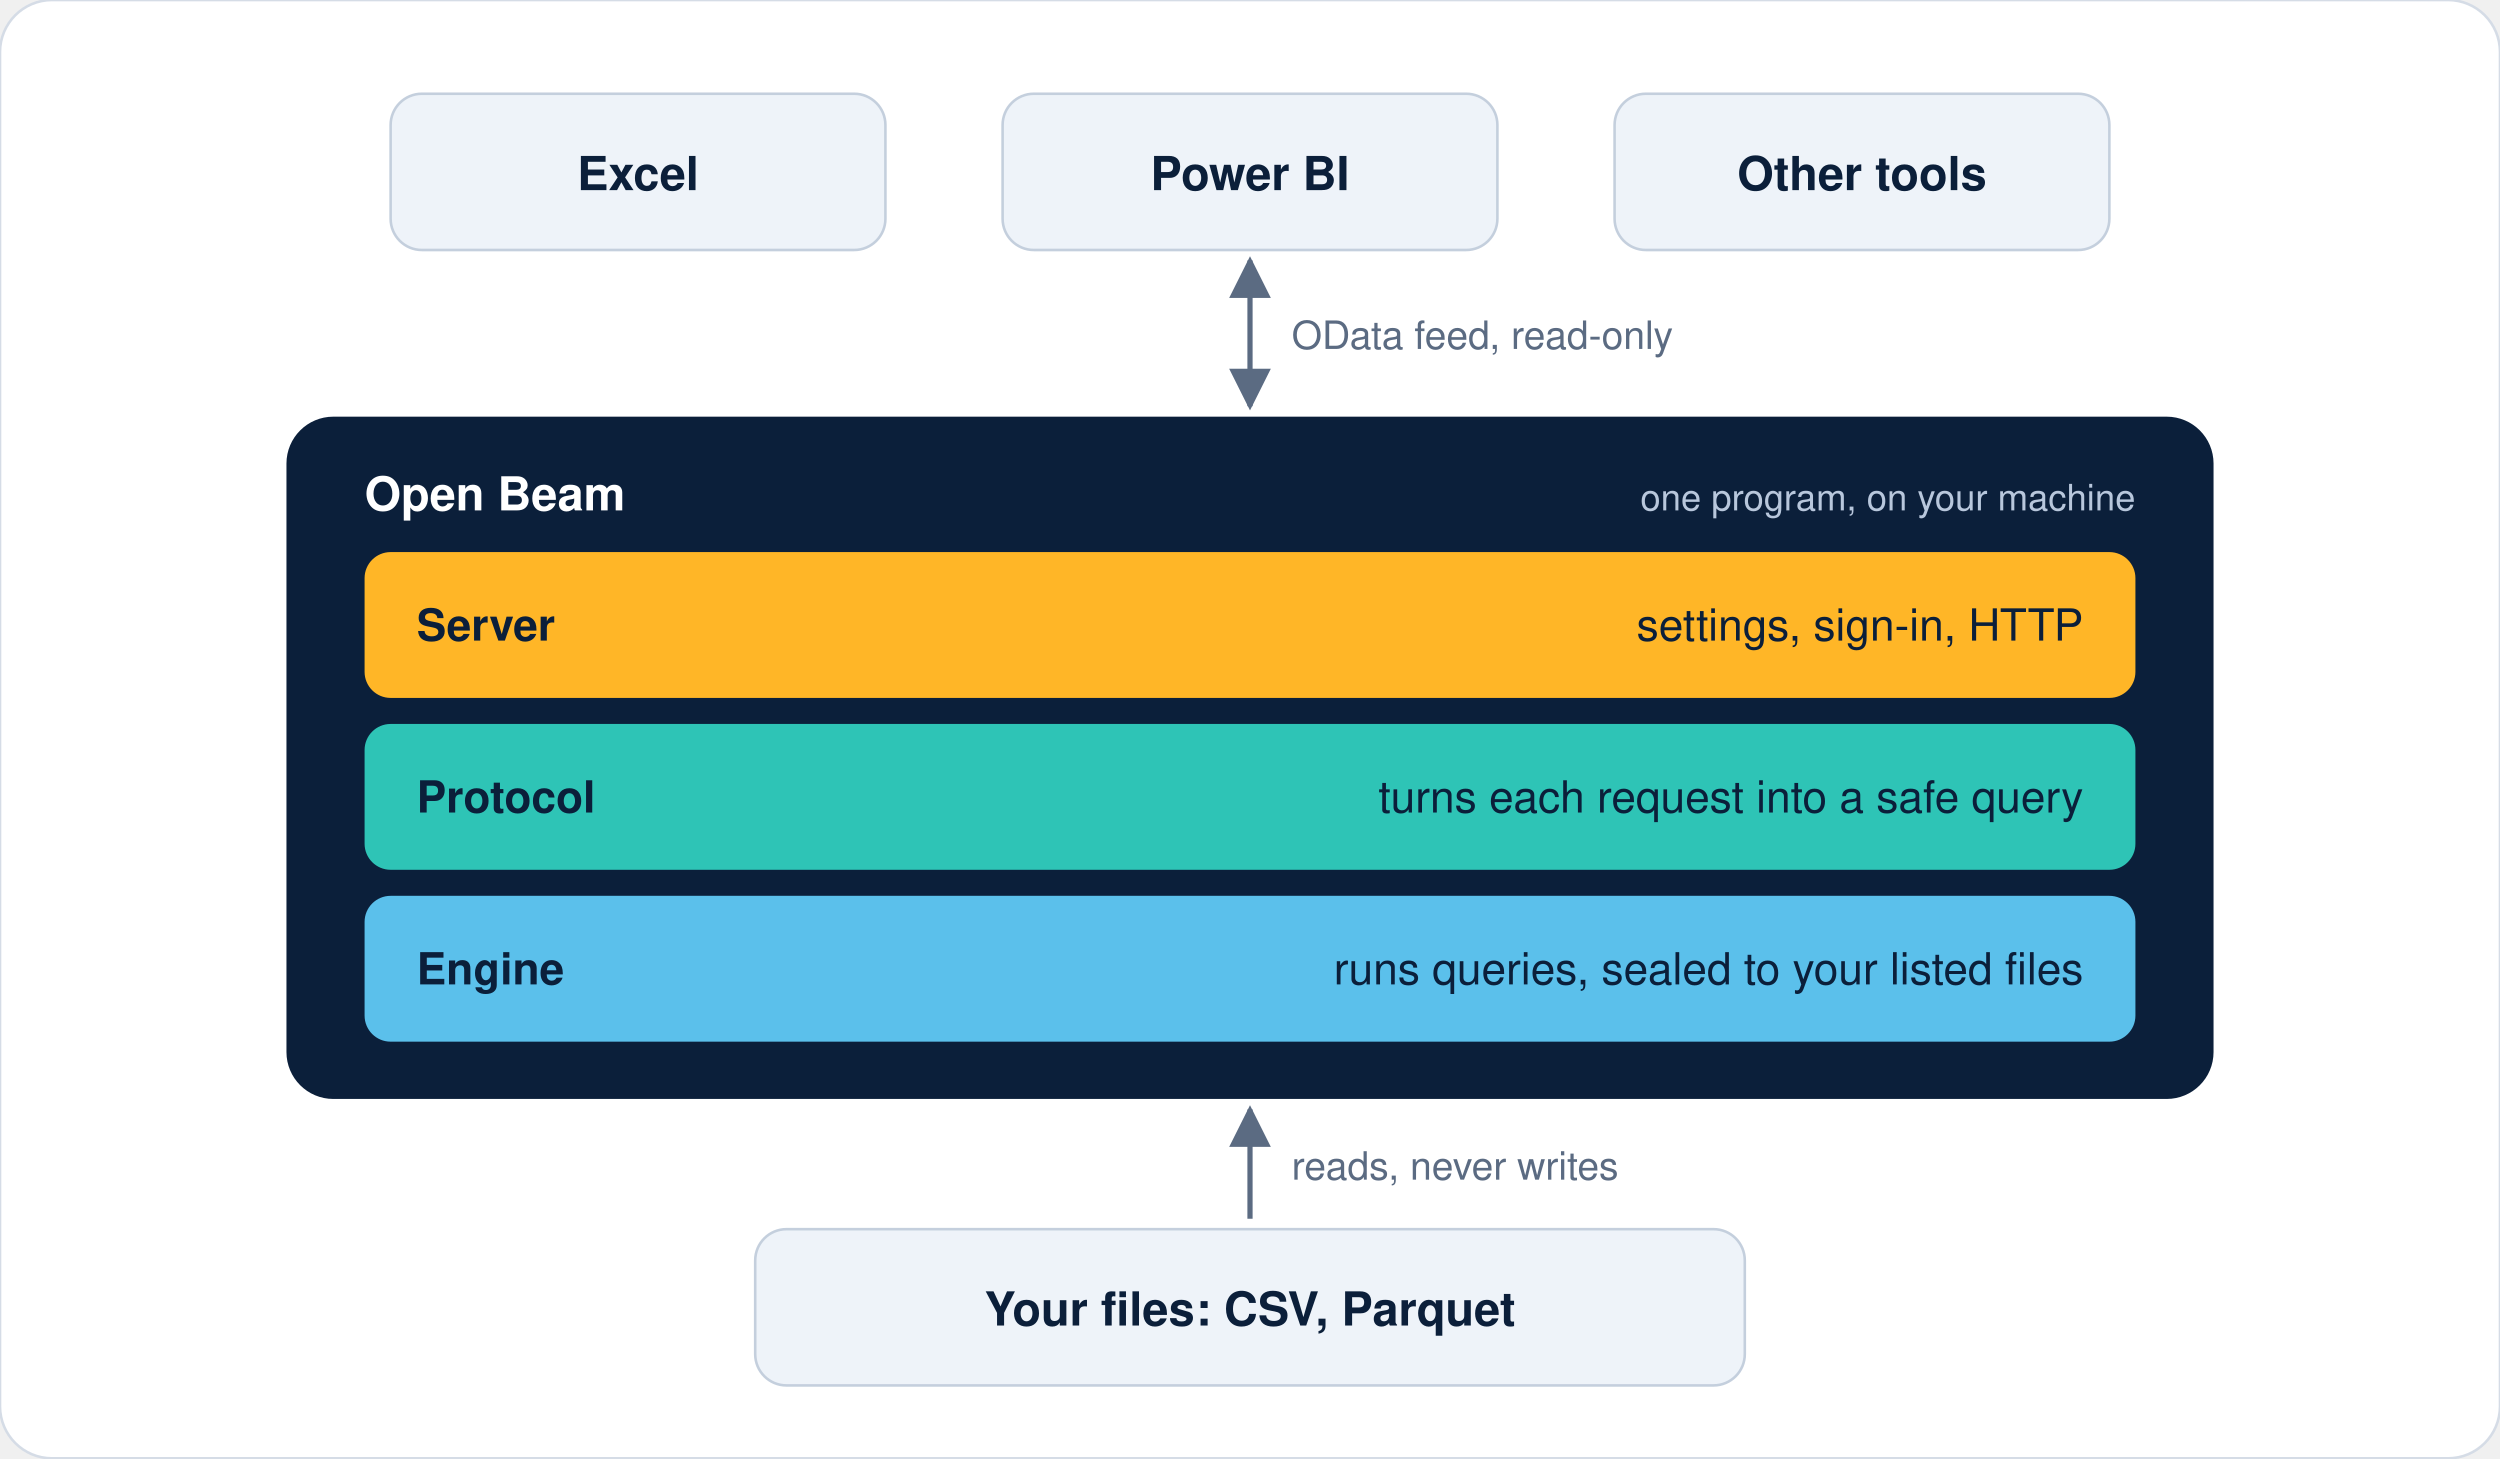
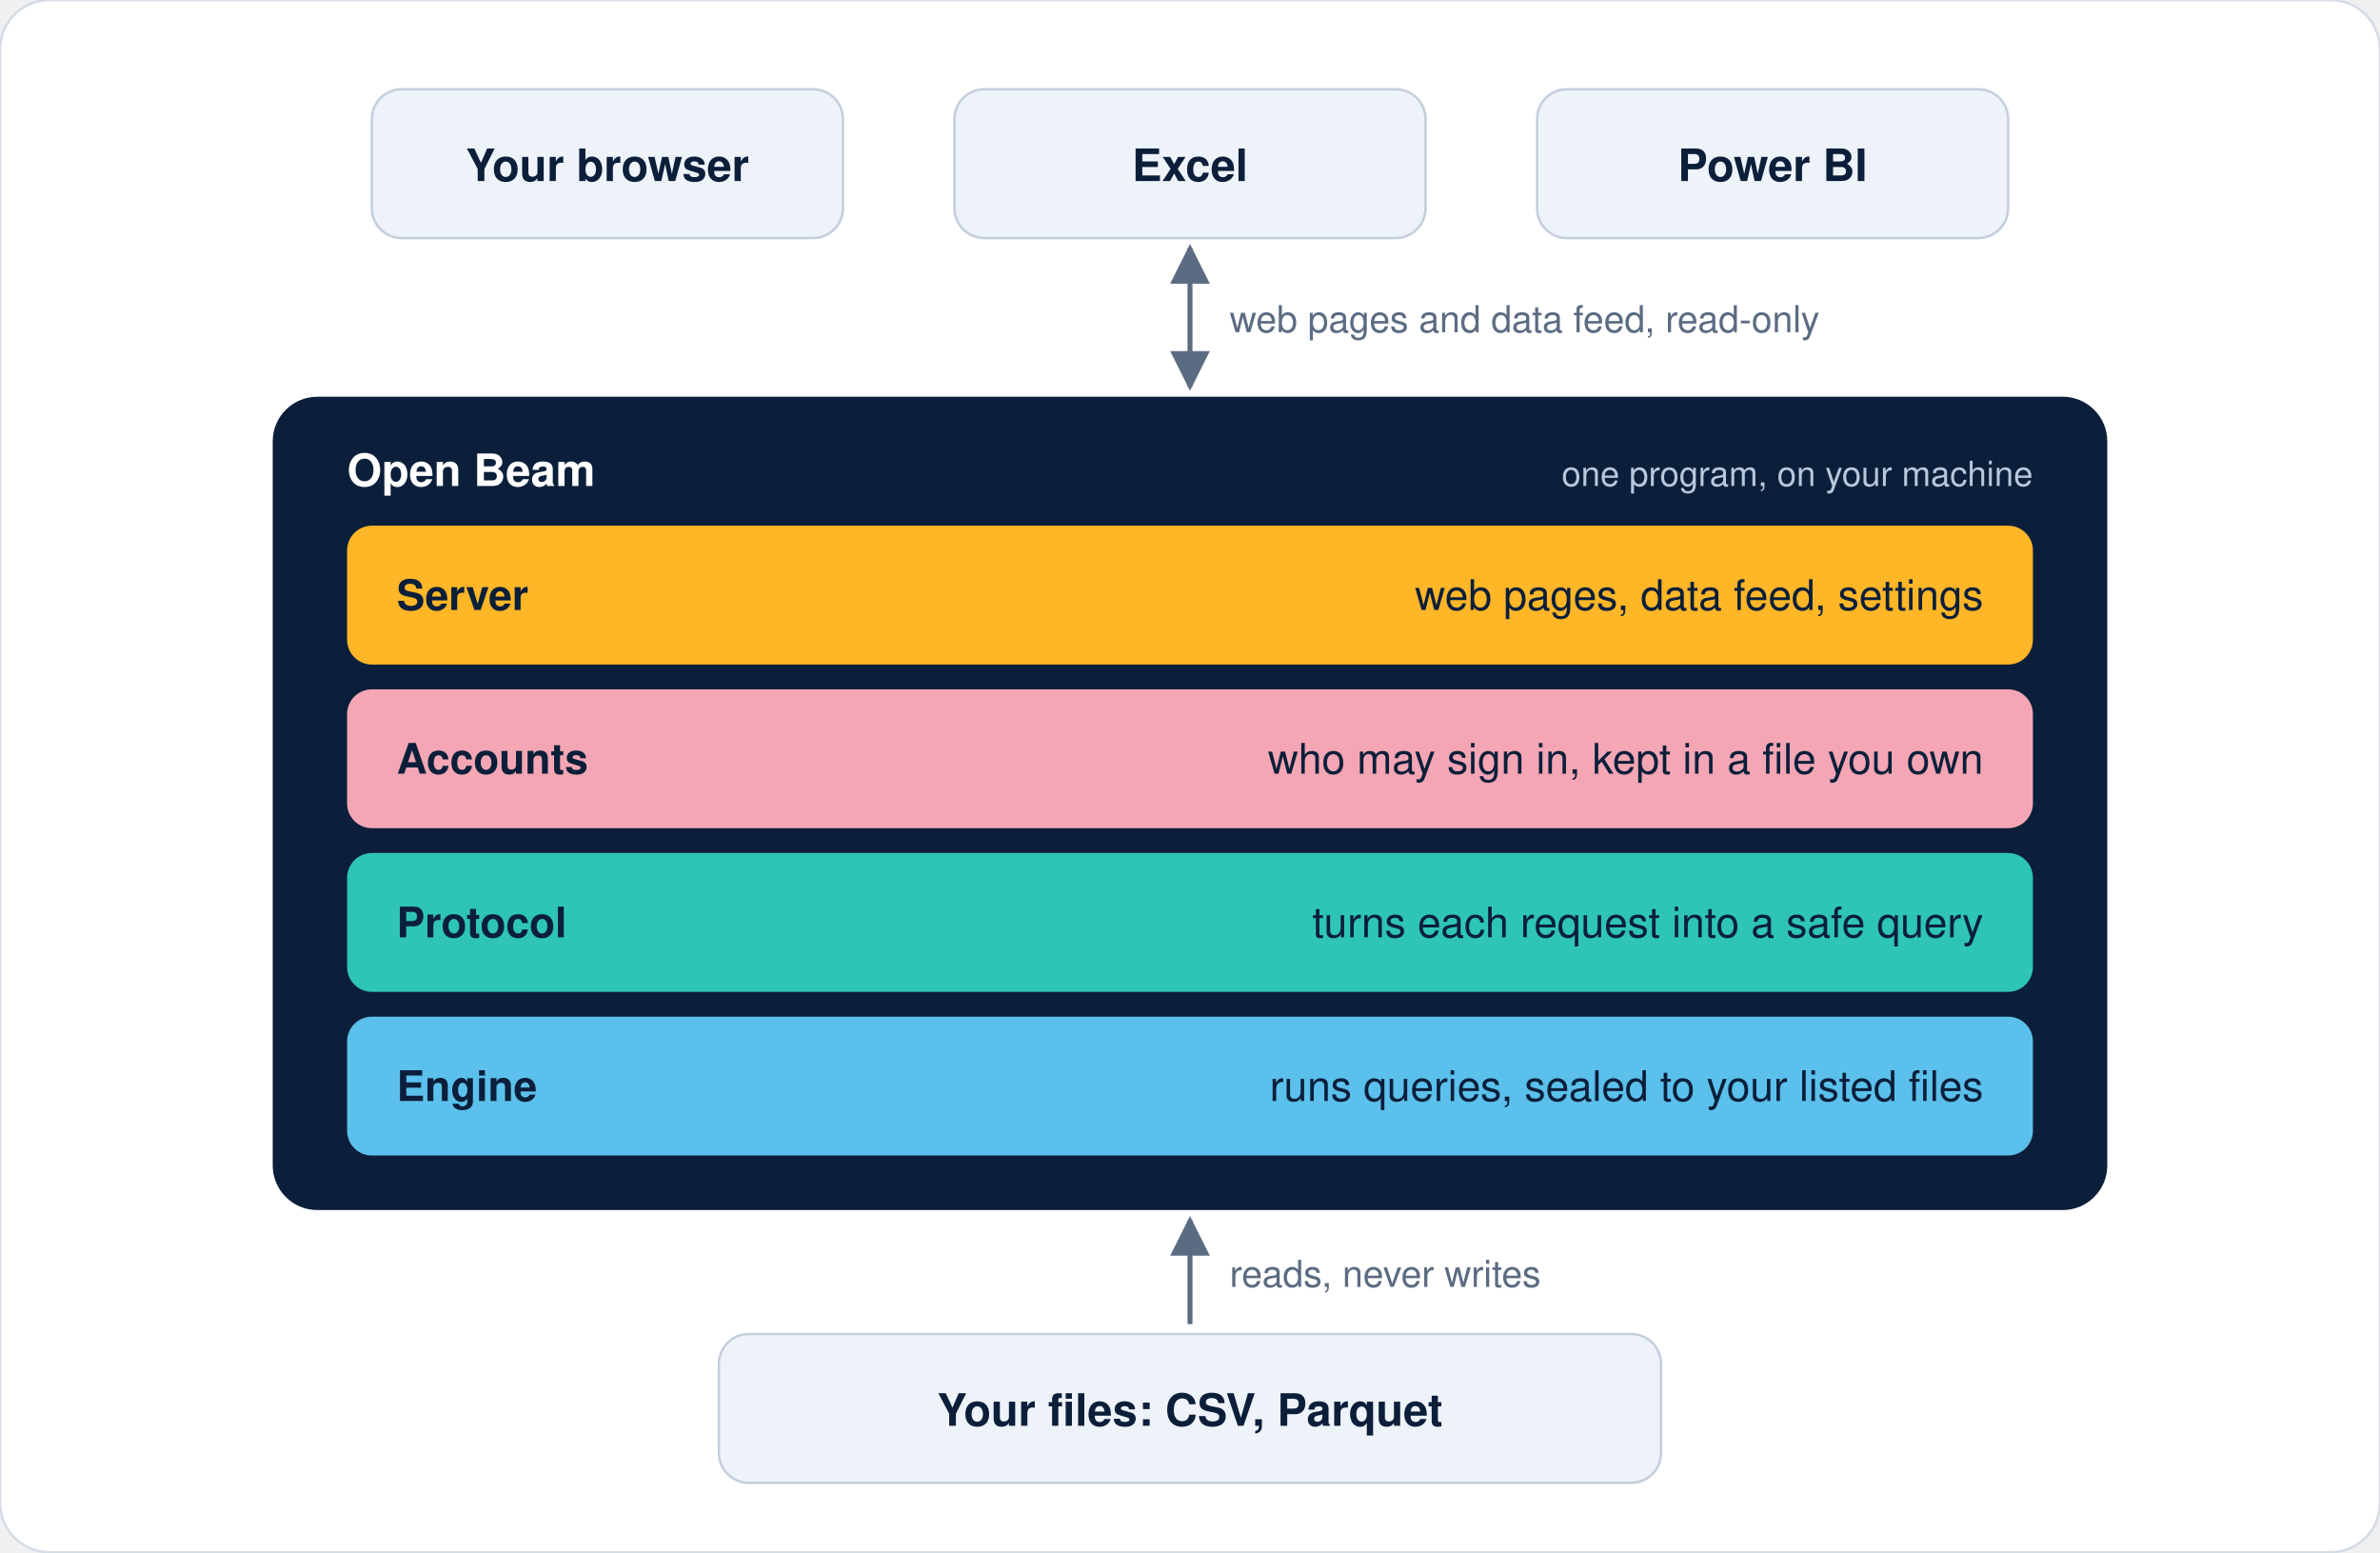
- <svg xmlns="http://www.w3.org/2000/svg" viewBox="0 0 960 560" role="img" aria-labelledby="t d" font-family="system-ui, -apple-system, 'Segoe UI', Helvetica, Arial, sans-serif">
+ <svg xmlns="http://www.w3.org/2000/svg" viewBox="0 0 960 626" role="img" aria-labelledby="t d" font-family="system-ui, -apple-system, 'Segoe UI', Helvetica, Arial, sans-serif">
  <defs>
    <marker id="a" viewBox="0 0 10 10" refX="9" refY="5" markerWidth="8" markerHeight="8" orient="auto-start-reverse">
      <path d="M0 0 10 5 0 10z" fill="#5B6B82" />
    </marker>
  </defs>
-   <rect width="960" height="560" rx="20" fill="#FFFFFF" stroke="#D5DCE6" />
+   <rect width="960" height="626" rx="20" fill="#FFFFFF" stroke="#D5DCE6" />
  <g font-size="18" font-weight="600" fill="#0B1F3A" text-anchor="middle">
    <rect x="150" y="36" width="190" height="60" rx="12" fill="#EEF3F9" stroke="#C4CFDD" />
-     <text x="245" y="73">Excel</text>
+     <text x="245" y="73">Your browser</text>
    <rect x="385" y="36" width="190" height="60" rx="12" fill="#EEF3F9" stroke="#C4CFDD" />
-     <text x="480" y="73">Power BI</text>
+     <text x="480" y="73">Excel</text>
    <rect x="620" y="36" width="190" height="60" rx="12" fill="#EEF3F9" stroke="#C4CFDD" />
-     <text x="715" y="73">Other tools</text>
+     <text x="715" y="73">Power BI</text>
  </g>
  <line x1="480" y1="100" x2="480" y2="156" stroke="#5B6B82" stroke-width="2" marker-start="url(#a)" marker-end="url(#a)" />
-   <text x="496" y="134" font-size="15" fill="#5B6B82">OData feed, read-only</text>
-   <rect x="110" y="160" width="740" height="262" rx="18" fill="#0B1F3A" />
+   <text x="496" y="134" font-size="15" fill="#5B6B82">web pages and data feed, read-only</text>
+   <rect x="110" y="160" width="740" height="328" rx="18" fill="#0B1F3A" />
  <text x="140" y="196" font-size="18" font-weight="700" fill="#FFFFFF">Open Beam</text>
  <text x="820" y="196" font-size="14" fill="#B8C7DC" text-anchor="end">one program, on your machine</text>
  <g font-size="17">
    <rect x="140" y="212" width="680" height="56" rx="10" fill="#FFB627" />
    <text x="160" y="246" font-weight="700" fill="#0B1F3A">Server</text>
-     <text x="800" y="246" fill="#0B1F3A" text-anchor="end">settings, sign-in, HTTP</text>
-     <rect x="140" y="278" width="680" height="56" rx="10" fill="#2EC4B6" />
-     <text x="160" y="312" font-weight="700" fill="#0B1F3A">Protocol</text>
-     <text x="800" y="312" fill="#0B1F3A" text-anchor="end">turns each request into a safe query</text>
-     <rect x="140" y="344" width="680" height="56" rx="10" fill="#5BC0EB" />
-     <text x="160" y="378" font-weight="700" fill="#0B1F3A">Engine</text>
-     <text x="800" y="378" fill="#0B1F3A" text-anchor="end">runs queries, sealed to your listed files</text>
+     <text x="800" y="246" fill="#0B1F3A" text-anchor="end">web pages, data feed, settings</text>
+     <rect x="140" y="278" width="680" height="56" rx="10" fill="#F4A6B4" />
+     <text x="160" y="312" font-weight="700" fill="#0B1F3A">Accounts</text>
+     <text x="800" y="312" fill="#0B1F3A" text-anchor="end">who may sign in, kept in a file you own</text>
+     <rect x="140" y="344" width="680" height="56" rx="10" fill="#2EC4B6" />
+     <text x="160" y="378" font-weight="700" fill="#0B1F3A">Protocol</text>
+     <text x="800" y="378" fill="#0B1F3A" text-anchor="end">turns each request into a safe query</text>
+     <rect x="140" y="410" width="680" height="56" rx="10" fill="#5BC0EB" />
+     <text x="160" y="444" font-weight="700" fill="#0B1F3A">Engine</text>
+     <text x="800" y="444" fill="#0B1F3A" text-anchor="end">runs queries, sealed to your listed files</text>
  </g>
-   <line x1="480" y1="426" x2="480" y2="468" stroke="#5B6B82" stroke-width="2" marker-start="url(#a)" />
-   <text x="496" y="453" font-size="15" fill="#5B6B82">reads, never writes</text>
-   <rect x="290" y="472" width="380" height="60" rx="12" fill="#EEF3F9" stroke="#C4CFDD" />
-   <text x="480" y="509" font-size="18" font-weight="600" fill="#0B1F3A" text-anchor="middle">Your files: CSV, Parquet</text>
+   <line x1="480" y1="492" x2="480" y2="534" stroke="#5B6B82" stroke-width="2" marker-start="url(#a)" />
+   <text x="496" y="519" font-size="15" fill="#5B6B82">reads, never writes</text>
+   <rect x="290" y="538" width="380" height="60" rx="12" fill="#EEF3F9" stroke="#C4CFDD" />
+   <text x="480" y="575" font-size="18" font-weight="600" fill="#0B1F3A" text-anchor="middle">Your files: CSV, Parquet</text>
</svg>
